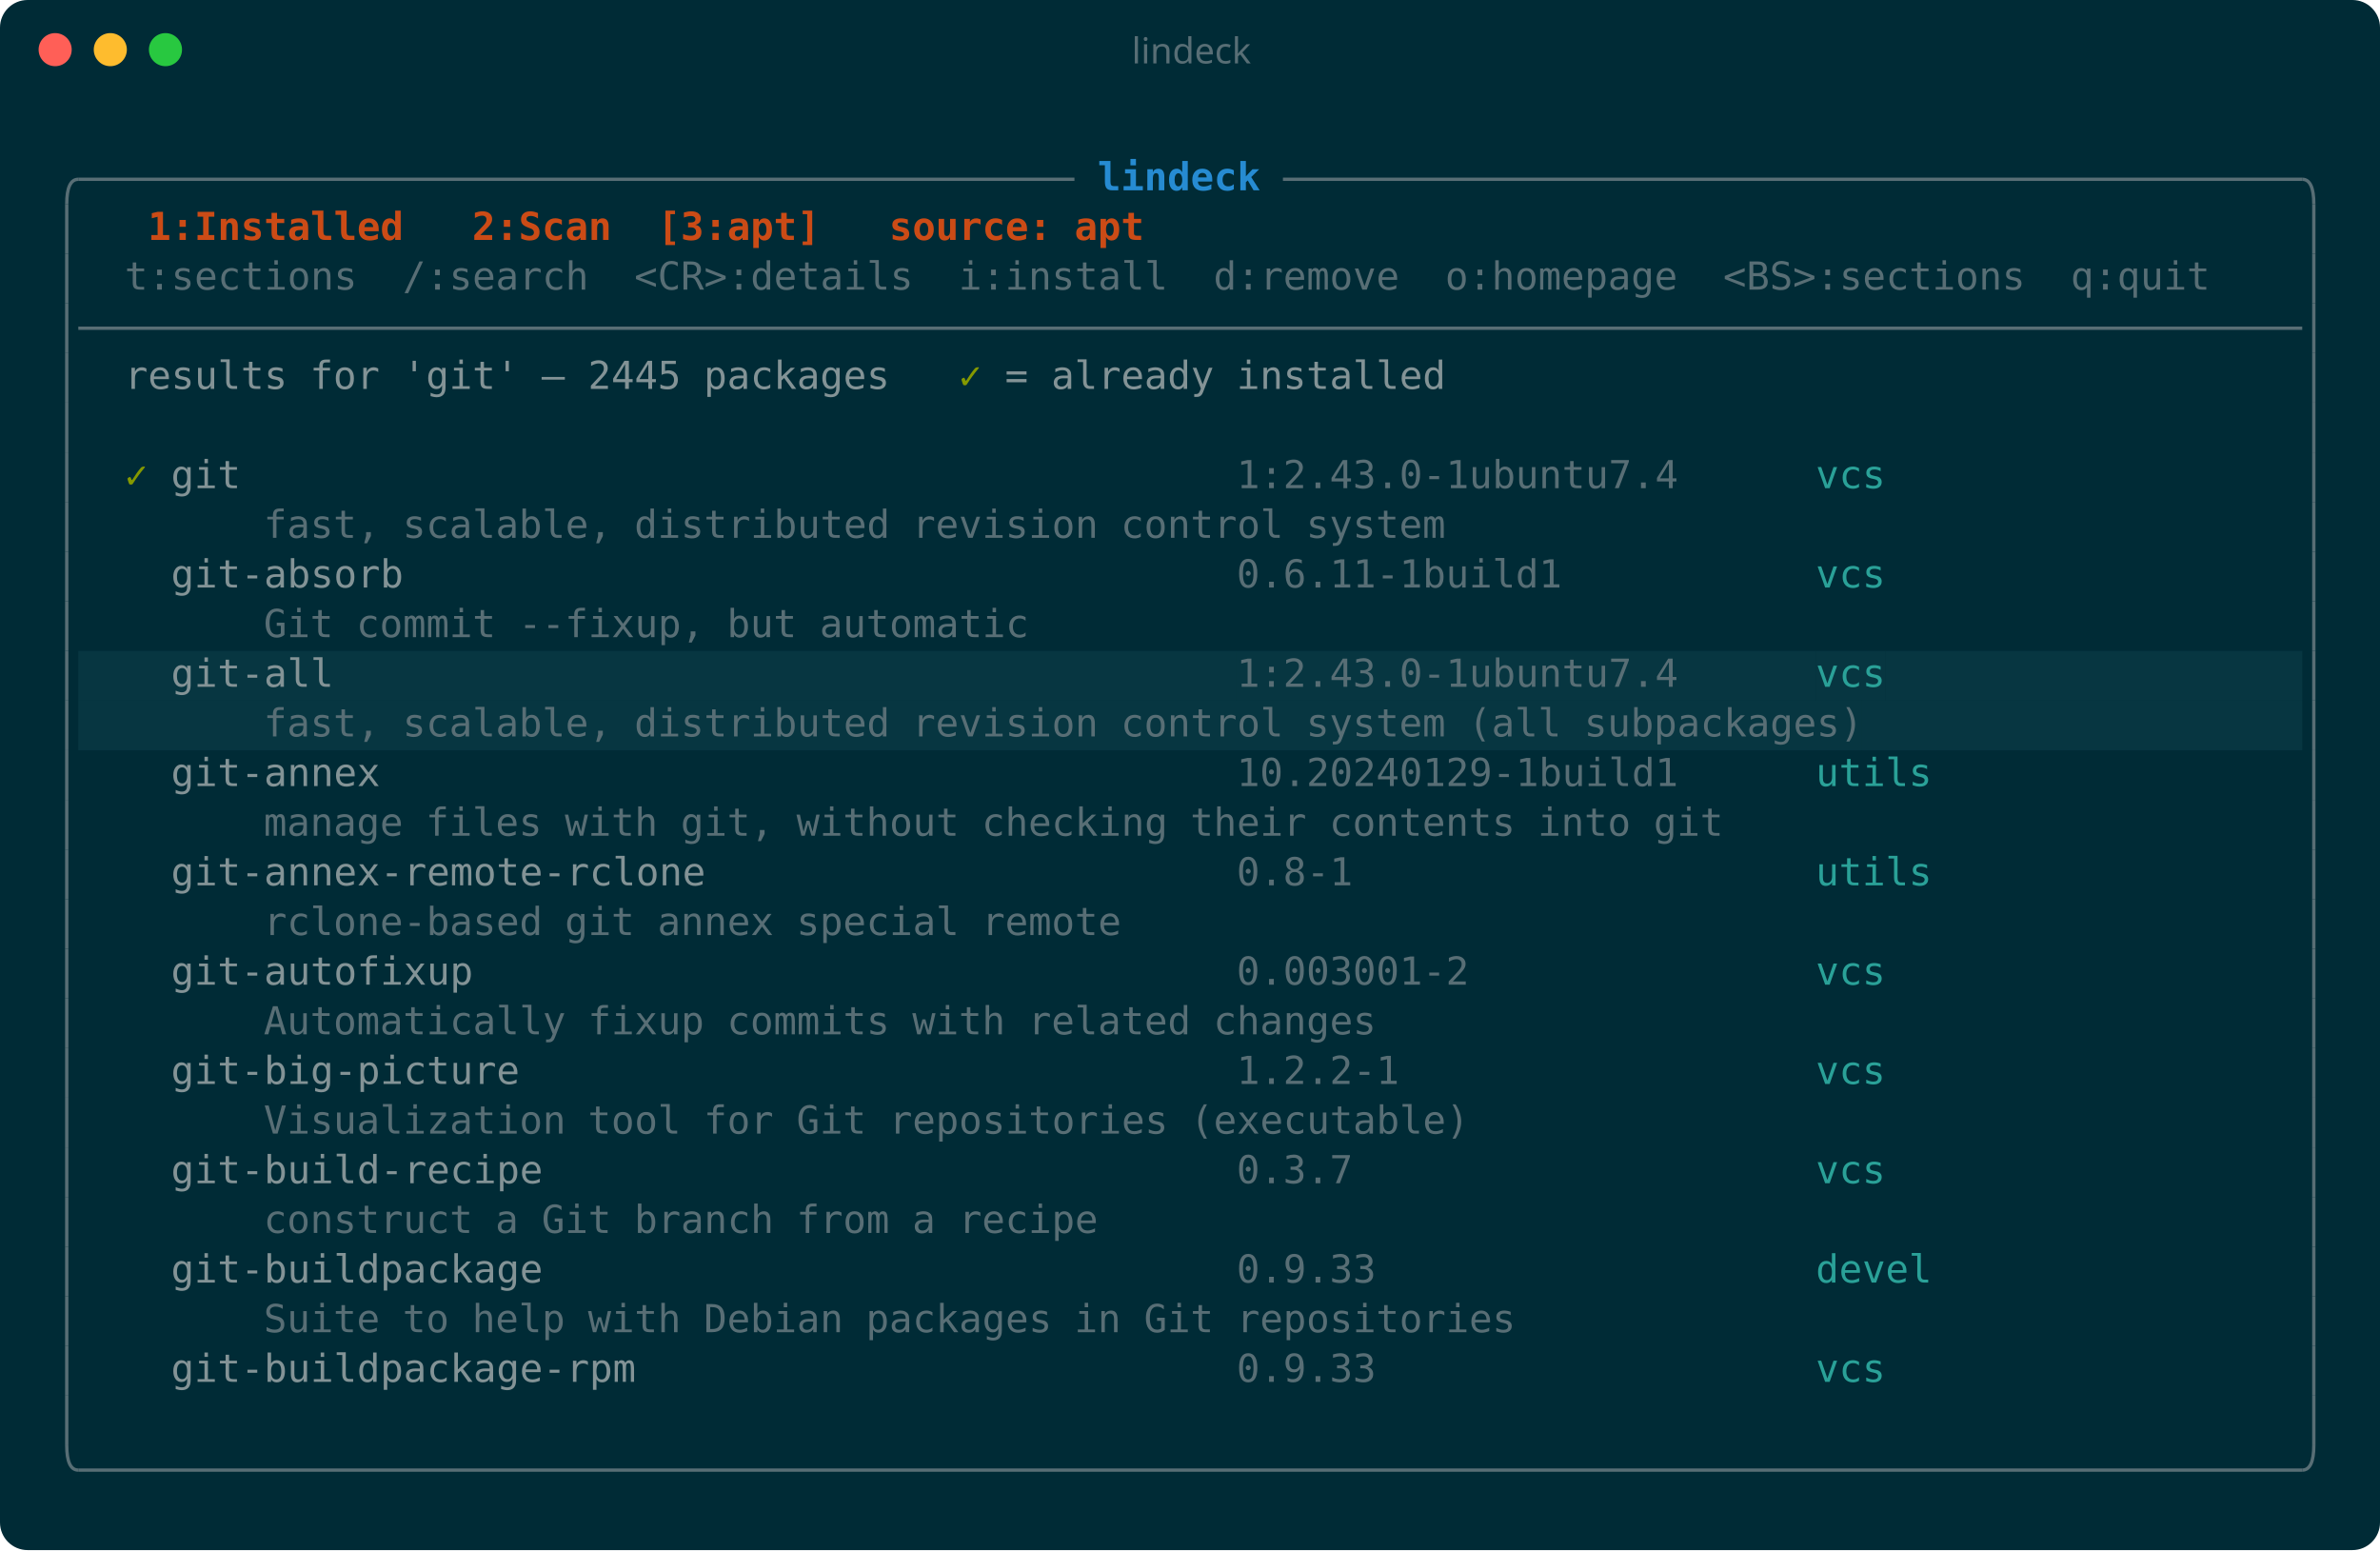
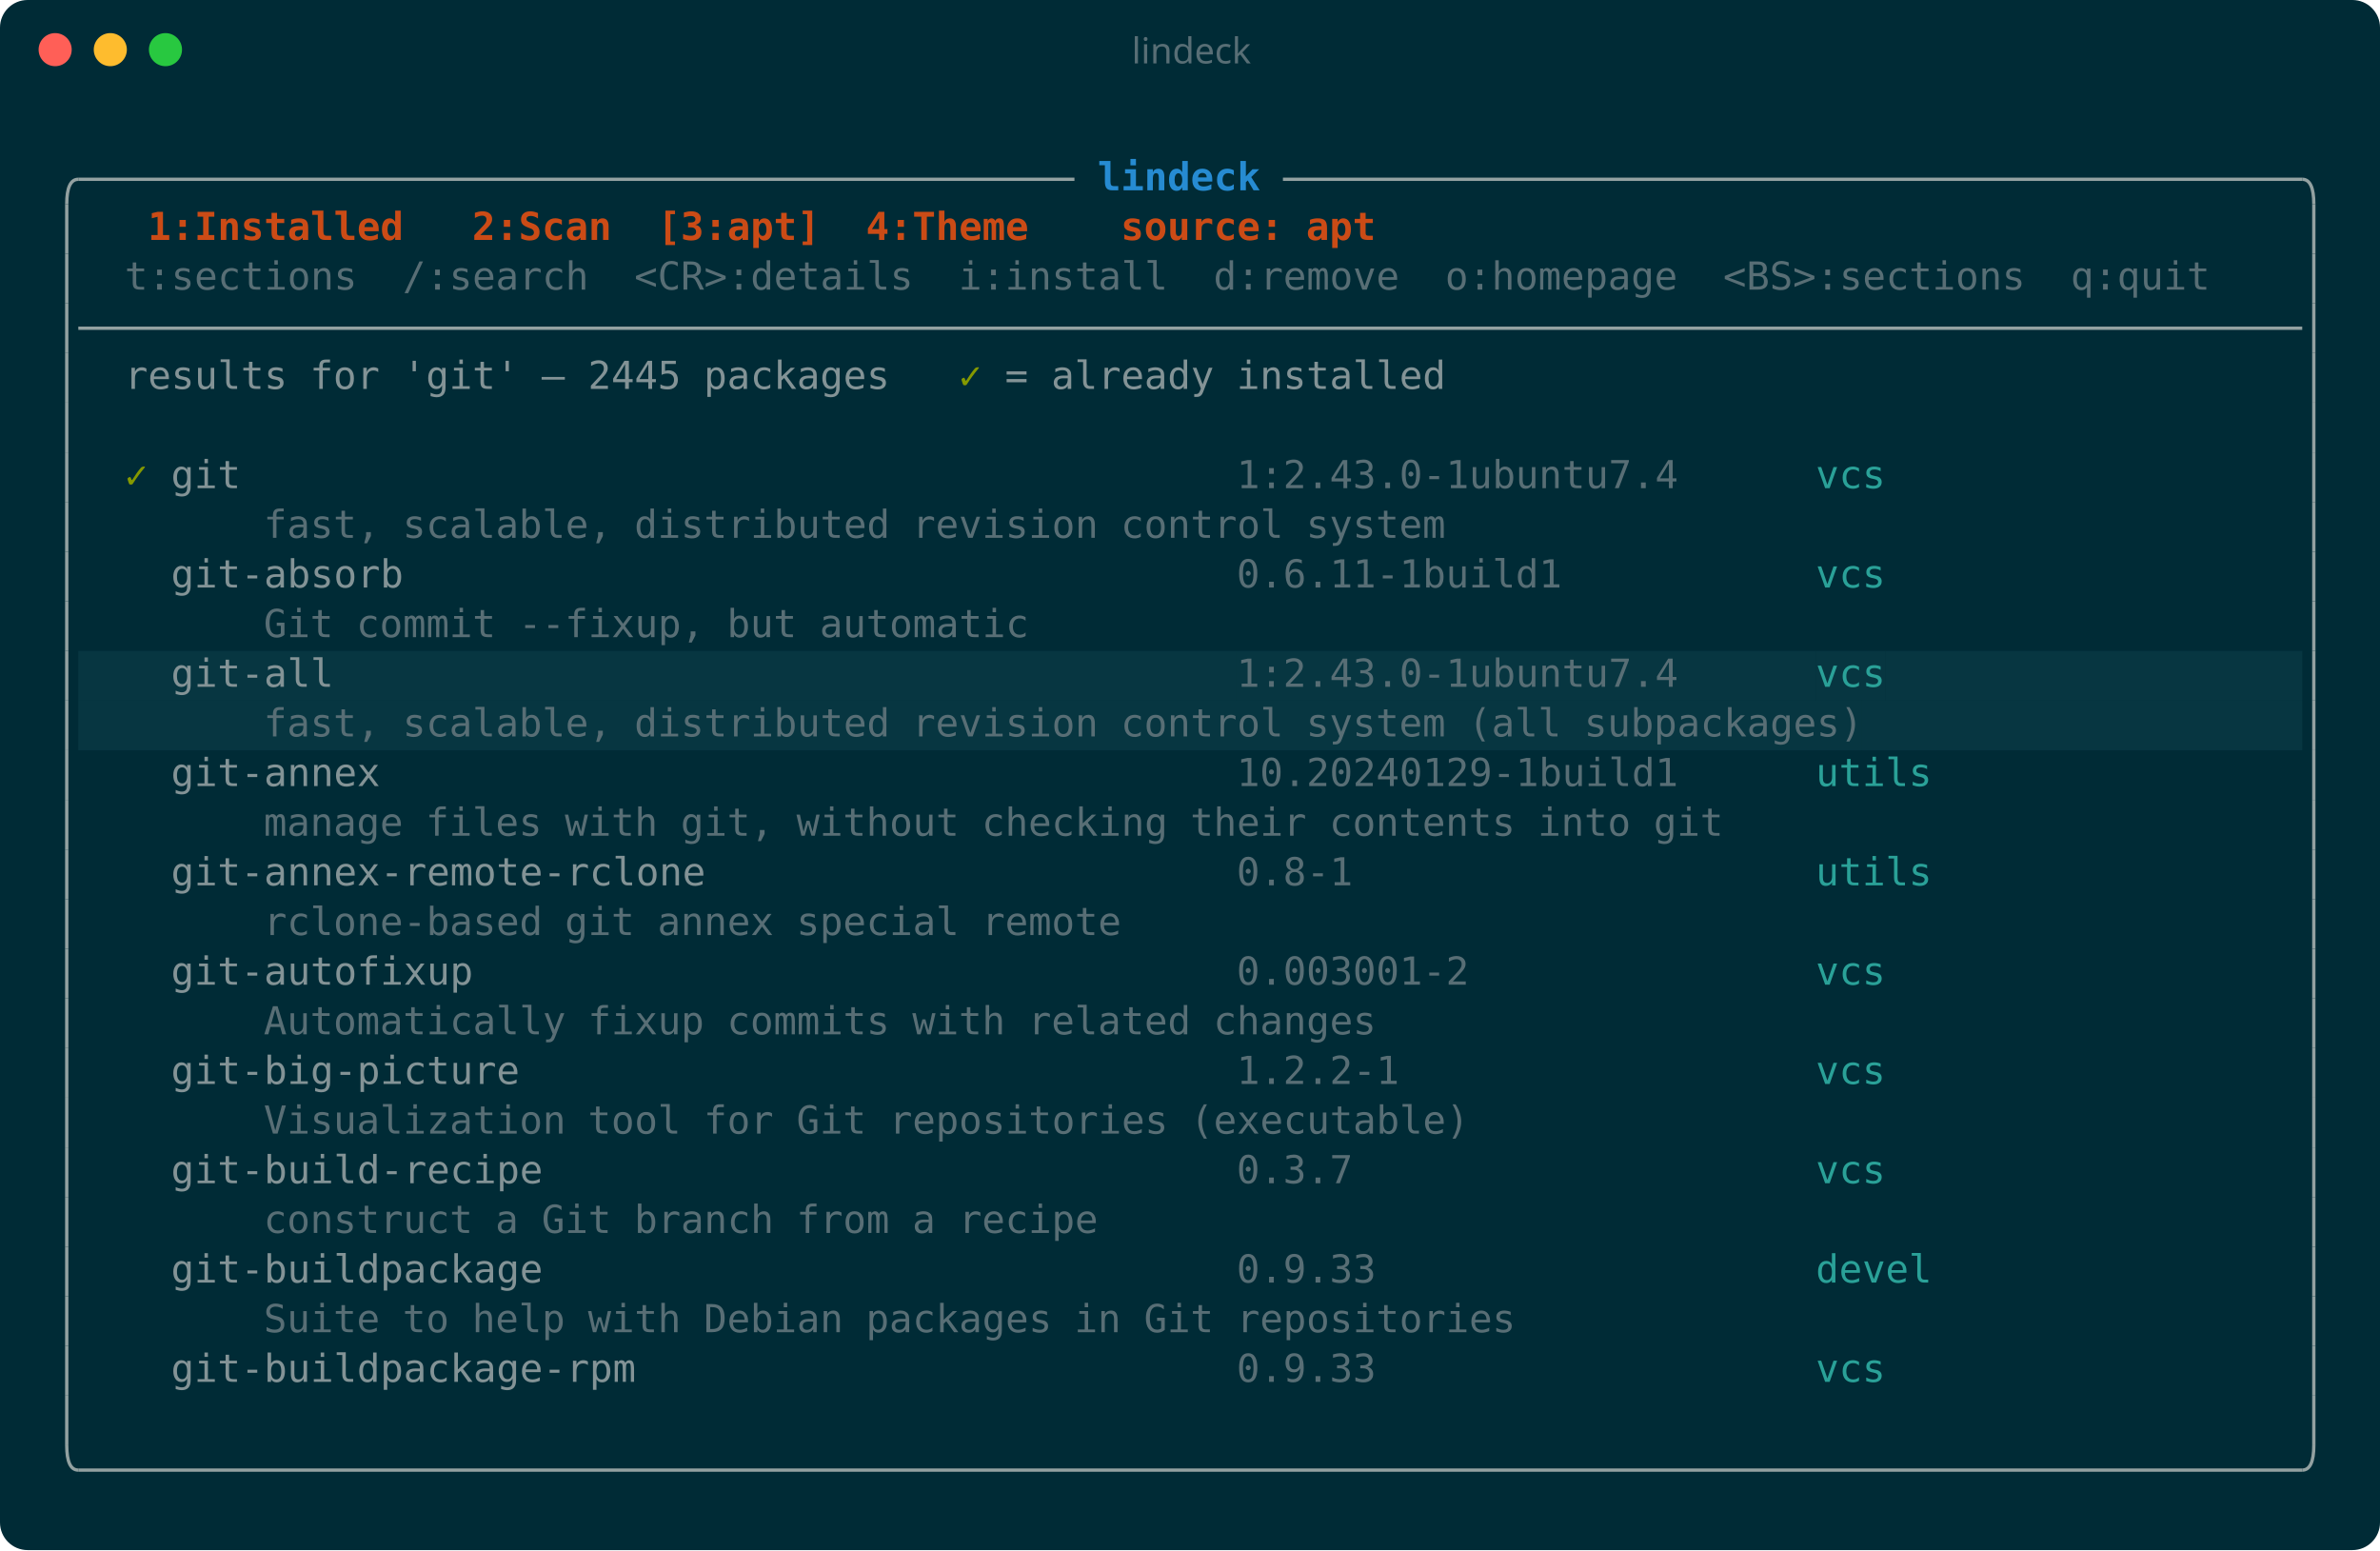
<svg xmlns="http://www.w3.org/2000/svg" width="863" height="562" viewBox="0 0 863 562">
  <rect width="100%" height="100%" rx="10" fill="#002b36" />
  <circle cx="20" cy="18" r="6" fill="#ff5f57" />
  <circle cx="40" cy="18" r="6" fill="#febc2e" />
  <circle cx="60" cy="18" r="6" fill="#28c840" />
  <text x="432" y="23" fill="#586e75" font-family="ui-sans-serif,system-ui,sans-serif" font-size="13" text-anchor="middle">lindeck</text>
  <g font-family="ui-monospace,SFMono-Regular,Menlo,Consolas,'DejaVu Sans Mono',monospace" font-size="14" xml:space="preserve">
-     <path d="M28.4,65.0 Q24.2,65.0 24.2,74.0" stroke="#586e75" stroke-width="1.2" fill="none" />
-     <line x1="28.4" y1="65.0" x2="389.6" y2="65.0" stroke="#586e75" stroke-width="1.2" fill="none" />
+     <path d="M28.4,65.0 Q24.2,65.0 24.2,74.0" stroke="#93a1a1" stroke-width="1.2" fill="none" />
+     <line x1="28.4" y1="65.0" x2="389.6" y2="65.0" stroke="#93a1a1" stroke-width="1.2" fill="none" />
    <text x="398.0" y="69.0" fill="#268bd2" font-weight="bold" textLength="58.8" lengthAdjust="spacingAndGlyphs">lindeck</text>
-     <line x1="465.2" y1="65.0" x2="834.8" y2="65.0" stroke="#586e75" stroke-width="1.2" fill="none" />
-     <path d="M834.8,65.0 Q839.0,65.0 839.0,74.0" stroke="#586e75" stroke-width="1.2" fill="none" />
-     <line x1="24.2" y1="74.0" x2="24.2" y2="92.0" stroke="#586e75" stroke-width="1.2" fill="none" />
+     <line x1="465.2" y1="65.0" x2="834.8" y2="65.0" stroke="#93a1a1" stroke-width="1.2" fill="none" />
+     <path d="M834.8,65.0 Q839.0,65.0 839.0,74.0" stroke="#93a1a1" stroke-width="1.2" fill="none" />
+     <line x1="24.2" y1="74.0" x2="24.2" y2="92.0" stroke="#93a1a1" stroke-width="1.2" fill="none" />
    <text x="53.6" y="87.0" fill="#cb4b16" font-weight="bold" textLength="92.4" lengthAdjust="spacingAndGlyphs">1:Installed</text>
    <text x="171.2" y="87.0" fill="#cb4b16" font-weight="bold" textLength="50.4" lengthAdjust="spacingAndGlyphs">2:Scan</text>
    <text x="238.4" y="87.0" fill="#cb4b16" font-weight="bold" textLength="58.8" lengthAdjust="spacingAndGlyphs">[3:apt]</text>
-     <text x="322.4" y="87.0" fill="#cb4b16" font-weight="bold" textLength="58.8" lengthAdjust="spacingAndGlyphs">source:</text>
-     <text x="389.6" y="87.0" fill="#cb4b16" font-weight="bold" textLength="25.2" lengthAdjust="spacingAndGlyphs">apt</text>
-     <line x1="839.0" y1="74.0" x2="839.0" y2="92.0" stroke="#586e75" stroke-width="1.2" fill="none" />
-     <line x1="24.2" y1="92.0" x2="24.2" y2="110.0" stroke="#586e75" stroke-width="1.2" fill="none" />
+     <text x="314.0" y="87.0" fill="#cb4b16" font-weight="bold" textLength="58.8" lengthAdjust="spacingAndGlyphs">4:Theme</text>
+     <text x="406.4" y="87.0" fill="#cb4b16" font-weight="bold" textLength="58.8" lengthAdjust="spacingAndGlyphs">source:</text>
+     <text x="473.6" y="87.0" fill="#cb4b16" font-weight="bold" textLength="25.2" lengthAdjust="spacingAndGlyphs">apt</text>
+     <line x1="839.0" y1="74.0" x2="839.0" y2="92.0" stroke="#93a1a1" stroke-width="1.2" fill="none" />
+     <line x1="24.2" y1="92.0" x2="24.2" y2="110.0" stroke="#93a1a1" stroke-width="1.2" fill="none" />
    <text x="45.2" y="105.0" fill="#586e75" textLength="84.0" lengthAdjust="spacingAndGlyphs">t:sections</text>
    <text x="146.0" y="105.0" fill="#586e75" textLength="67.2" lengthAdjust="spacingAndGlyphs">/:search</text>
    <text x="230.0" y="105.0" fill="#586e75" textLength="100.8" lengthAdjust="spacingAndGlyphs">&lt;CR&gt;:details</text>
    <text x="347.6" y="105.0" fill="#586e75" textLength="75.6" lengthAdjust="spacingAndGlyphs">i:install</text>
    <text x="440.0" y="105.0" fill="#586e75" textLength="67.2" lengthAdjust="spacingAndGlyphs">d:remove</text>
    <text x="524.0" y="105.0" fill="#586e75" textLength="84.0" lengthAdjust="spacingAndGlyphs">o:homepage</text>
    <text x="624.8" y="105.0" fill="#586e75" textLength="109.2" lengthAdjust="spacingAndGlyphs">&lt;BS&gt;:sections</text>
    <text x="750.8" y="105.0" fill="#586e75" textLength="50.4" lengthAdjust="spacingAndGlyphs">q:quit</text>
-     <line x1="839.0" y1="92.0" x2="839.0" y2="110.0" stroke="#586e75" stroke-width="1.2" fill="none" />
-     <line x1="24.2" y1="110.0" x2="24.2" y2="128.0" stroke="#586e75" stroke-width="1.2" fill="none" />
-     <line x1="28.4" y1="119.0" x2="834.8" y2="119.0" stroke="#586e75" stroke-width="1.2" fill="none" />
-     <line x1="839.0" y1="110.0" x2="839.0" y2="128.0" stroke="#586e75" stroke-width="1.2" fill="none" />
-     <line x1="24.2" y1="128.0" x2="24.2" y2="146.0" stroke="#586e75" stroke-width="1.2" fill="none" />
+     <line x1="839.0" y1="92.0" x2="839.0" y2="110.0" stroke="#93a1a1" stroke-width="1.2" fill="none" />
+     <line x1="24.2" y1="110.0" x2="24.2" y2="128.0" stroke="#93a1a1" stroke-width="1.2" fill="none" />
+     <line x1="28.4" y1="119.0" x2="834.8" y2="119.0" stroke="#93a1a1" stroke-width="1.2" fill="none" />
+     <line x1="839.0" y1="110.0" x2="839.0" y2="128.0" stroke="#93a1a1" stroke-width="1.2" fill="none" />
+     <line x1="24.2" y1="128.0" x2="24.2" y2="146.0" stroke="#93a1a1" stroke-width="1.2" fill="none" />
    <text x="45.2" y="141.0" fill="#839396" textLength="58.8" lengthAdjust="spacingAndGlyphs">results</text>
    <text x="112.4" y="141.0" fill="#839396" textLength="25.2" lengthAdjust="spacingAndGlyphs">for</text>
    <text x="146.0" y="141.0" fill="#839396" textLength="42.0" lengthAdjust="spacingAndGlyphs">'git'</text>
    <text x="196.4" y="141.0" fill="#839396" textLength="8.4" lengthAdjust="spacingAndGlyphs">—</text>
    <text x="213.2" y="141.0" fill="#839396" textLength="33.6" lengthAdjust="spacingAndGlyphs">2445</text>
    <text x="255.2" y="141.0" fill="#839396" textLength="67.2" lengthAdjust="spacingAndGlyphs">packages</text>
    <text x="347.6" y="141.0" fill="#859900" textLength="8.4" lengthAdjust="spacingAndGlyphs">✓</text>
    <text x="364.4" y="141.0" fill="#839396" textLength="8.4" lengthAdjust="spacingAndGlyphs">=</text>
    <text x="381.2" y="141.0" fill="#839396" textLength="58.8" lengthAdjust="spacingAndGlyphs">already</text>
    <text x="448.4" y="141.0" fill="#839396" textLength="75.6" lengthAdjust="spacingAndGlyphs">installed</text>
-     <line x1="839.0" y1="128.0" x2="839.0" y2="146.0" stroke="#586e75" stroke-width="1.2" fill="none" />
-     <line x1="24.2" y1="146.0" x2="24.2" y2="164.0" stroke="#586e75" stroke-width="1.2" fill="none" />
-     <line x1="839.0" y1="146.0" x2="839.0" y2="164.0" stroke="#586e75" stroke-width="1.2" fill="none" />
-     <line x1="24.2" y1="164.0" x2="24.2" y2="182.0" stroke="#586e75" stroke-width="1.2" fill="none" />
+     <line x1="839.0" y1="128.0" x2="839.0" y2="146.0" stroke="#93a1a1" stroke-width="1.2" fill="none" />
+     <line x1="24.2" y1="146.0" x2="24.2" y2="164.0" stroke="#93a1a1" stroke-width="1.2" fill="none" />
+     <line x1="839.0" y1="146.0" x2="839.0" y2="164.0" stroke="#93a1a1" stroke-width="1.2" fill="none" />
+     <line x1="24.2" y1="164.0" x2="24.2" y2="182.0" stroke="#93a1a1" stroke-width="1.2" fill="none" />
    <text x="45.2" y="177.0" fill="#859900" textLength="8.4" lengthAdjust="spacingAndGlyphs">✓</text>
    <text x="62.0" y="177.0" fill="#839396" textLength="25.2" lengthAdjust="spacingAndGlyphs">git</text>
    <text x="448.4" y="177.0" fill="#586e75" textLength="159.6" lengthAdjust="spacingAndGlyphs">1:2.43.0-1ubuntu7.4</text>
    <text x="658.4" y="177.0" fill="#2aa198" textLength="25.2" lengthAdjust="spacingAndGlyphs">vcs</text>
-     <line x1="839.0" y1="164.0" x2="839.0" y2="182.0" stroke="#586e75" stroke-width="1.2" fill="none" />
-     <line x1="24.2" y1="182.0" x2="24.2" y2="200.0" stroke="#586e75" stroke-width="1.2" fill="none" />
+     <line x1="839.0" y1="164.0" x2="839.0" y2="182.0" stroke="#93a1a1" stroke-width="1.2" fill="none" />
+     <line x1="24.2" y1="182.0" x2="24.2" y2="200.0" stroke="#93a1a1" stroke-width="1.2" fill="none" />
    <text x="95.6" y="195.0" fill="#586e75" textLength="42.0" lengthAdjust="spacingAndGlyphs">fast,</text>
    <text x="146.0" y="195.0" fill="#586e75" textLength="75.6" lengthAdjust="spacingAndGlyphs">scalable,</text>
    <text x="230.0" y="195.0" fill="#586e75" textLength="92.4" lengthAdjust="spacingAndGlyphs">distributed</text>
    <text x="330.8" y="195.0" fill="#586e75" textLength="67.2" lengthAdjust="spacingAndGlyphs">revision</text>
    <text x="406.4" y="195.0" fill="#586e75" textLength="58.8" lengthAdjust="spacingAndGlyphs">control</text>
    <text x="473.6" y="195.0" fill="#586e75" textLength="50.4" lengthAdjust="spacingAndGlyphs">system</text>
-     <line x1="839.0" y1="182.0" x2="839.0" y2="200.0" stroke="#586e75" stroke-width="1.2" fill="none" />
-     <line x1="24.2" y1="200.0" x2="24.2" y2="218.0" stroke="#586e75" stroke-width="1.2" fill="none" />
+     <line x1="839.0" y1="182.0" x2="839.0" y2="200.0" stroke="#93a1a1" stroke-width="1.2" fill="none" />
+     <line x1="24.2" y1="200.0" x2="24.2" y2="218.0" stroke="#93a1a1" stroke-width="1.2" fill="none" />
    <text x="62.0" y="213.0" fill="#839396" textLength="84.0" lengthAdjust="spacingAndGlyphs">git-absorb</text>
    <text x="448.4" y="213.0" fill="#586e75" textLength="117.6" lengthAdjust="spacingAndGlyphs">0.6.11-1build1</text>
    <text x="658.4" y="213.0" fill="#2aa198" textLength="25.2" lengthAdjust="spacingAndGlyphs">vcs</text>
-     <line x1="839.0" y1="200.0" x2="839.0" y2="218.0" stroke="#586e75" stroke-width="1.2" fill="none" />
-     <line x1="24.2" y1="218.0" x2="24.2" y2="236.0" stroke="#586e75" stroke-width="1.2" fill="none" />
+     <line x1="839.0" y1="200.0" x2="839.0" y2="218.0" stroke="#93a1a1" stroke-width="1.2" fill="none" />
+     <line x1="24.2" y1="218.0" x2="24.2" y2="236.0" stroke="#93a1a1" stroke-width="1.2" fill="none" />
    <text x="95.6" y="231.0" fill="#586e75" textLength="25.2" lengthAdjust="spacingAndGlyphs">Git</text>
    <text x="129.2" y="231.0" fill="#586e75" textLength="50.4" lengthAdjust="spacingAndGlyphs">commit</text>
    <text x="188.0" y="231.0" fill="#586e75" textLength="67.2" lengthAdjust="spacingAndGlyphs">--fixup,</text>
    <text x="263.6" y="231.0" fill="#586e75" textLength="25.2" lengthAdjust="spacingAndGlyphs">but</text>
    <text x="297.2" y="231.0" fill="#586e75" textLength="75.6" lengthAdjust="spacingAndGlyphs">automatic</text>
-     <line x1="839.0" y1="218.0" x2="839.0" y2="236.0" stroke="#586e75" stroke-width="1.2" fill="none" />
-     <line x1="24.2" y1="236.0" x2="24.2" y2="254.0" stroke="#586e75" stroke-width="1.2" fill="none" />
+     <line x1="839.0" y1="218.0" x2="839.0" y2="236.0" stroke="#93a1a1" stroke-width="1.2" fill="none" />
+     <line x1="24.2" y1="236.0" x2="24.2" y2="254.0" stroke="#93a1a1" stroke-width="1.2" fill="none" />
    <rect x="28.4" y="236.0" width="420.0" height="18" fill="#073641" />
    <text x="62.0" y="249.0" fill="#839396" textLength="58.8" lengthAdjust="spacingAndGlyphs">git-all</text>
    <rect x="448.4" y="236.0" width="210.0" height="18" fill="#073641" />
    <text x="448.4" y="249.0" fill="#586e75" textLength="159.6" lengthAdjust="spacingAndGlyphs">1:2.43.0-1ubuntu7.4</text>
    <rect x="658.4" y="236.0" width="25.2" height="18" fill="#073641" />
    <text x="658.4" y="249.0" fill="#2aa198" textLength="25.2" lengthAdjust="spacingAndGlyphs">vcs</text>
    <rect x="683.6" y="236.0" width="151.2" height="18" fill="#073641" />
-     <line x1="839.0" y1="236.0" x2="839.0" y2="254.0" stroke="#586e75" stroke-width="1.2" fill="none" />
-     <line x1="24.2" y1="254.0" x2="24.2" y2="272.0" stroke="#586e75" stroke-width="1.2" fill="none" />
+     <line x1="839.0" y1="236.0" x2="839.0" y2="254.0" stroke="#93a1a1" stroke-width="1.2" fill="none" />
+     <line x1="24.2" y1="254.0" x2="24.2" y2="272.0" stroke="#93a1a1" stroke-width="1.2" fill="none" />
    <rect x="28.4" y="254.0" width="646.8" height="18" fill="#073641" />
    <text x="95.6" y="267.0" fill="#586e75" textLength="42.0" lengthAdjust="spacingAndGlyphs">fast,</text>
    <text x="146.0" y="267.0" fill="#586e75" textLength="75.6" lengthAdjust="spacingAndGlyphs">scalable,</text>
    <text x="230.0" y="267.0" fill="#586e75" textLength="92.4" lengthAdjust="spacingAndGlyphs">distributed</text>
    <text x="330.8" y="267.0" fill="#586e75" textLength="67.2" lengthAdjust="spacingAndGlyphs">revision</text>
    <text x="406.4" y="267.0" fill="#586e75" textLength="58.8" lengthAdjust="spacingAndGlyphs">control</text>
    <text x="473.6" y="267.0" fill="#586e75" textLength="50.4" lengthAdjust="spacingAndGlyphs">system</text>
    <text x="532.4" y="267.0" fill="#586e75" textLength="33.6" lengthAdjust="spacingAndGlyphs">(all</text>
    <text x="574.4" y="267.0" fill="#586e75" textLength="100.8" lengthAdjust="spacingAndGlyphs">subpackages)</text>
    <rect x="675.2" y="254.0" width="159.6" height="18" fill="#073641" />
-     <line x1="839.0" y1="254.0" x2="839.0" y2="272.0" stroke="#586e75" stroke-width="1.2" fill="none" />
-     <line x1="24.2" y1="272.0" x2="24.2" y2="290.0" stroke="#586e75" stroke-width="1.2" fill="none" />
+     <line x1="839.0" y1="254.0" x2="839.0" y2="272.0" stroke="#93a1a1" stroke-width="1.2" fill="none" />
+     <line x1="24.2" y1="272.0" x2="24.2" y2="290.0" stroke="#93a1a1" stroke-width="1.2" fill="none" />
    <text x="62.0" y="285.0" fill="#839396" textLength="75.6" lengthAdjust="spacingAndGlyphs">git-annex</text>
    <text x="448.4" y="285.0" fill="#586e75" textLength="159.6" lengthAdjust="spacingAndGlyphs">10.20240129-1build1</text>
    <text x="658.4" y="285.0" fill="#2aa198" textLength="42.0" lengthAdjust="spacingAndGlyphs">utils</text>
-     <line x1="839.0" y1="272.0" x2="839.0" y2="290.0" stroke="#586e75" stroke-width="1.2" fill="none" />
-     <line x1="24.2" y1="290.0" x2="24.2" y2="308.0" stroke="#586e75" stroke-width="1.2" fill="none" />
+     <line x1="839.0" y1="272.0" x2="839.0" y2="290.0" stroke="#93a1a1" stroke-width="1.2" fill="none" />
+     <line x1="24.2" y1="290.0" x2="24.2" y2="308.0" stroke="#93a1a1" stroke-width="1.2" fill="none" />
    <text x="95.6" y="303.0" fill="#586e75" textLength="50.4" lengthAdjust="spacingAndGlyphs">manage</text>
    <text x="154.4" y="303.0" fill="#586e75" textLength="42.0" lengthAdjust="spacingAndGlyphs">files</text>
    <text x="204.8" y="303.0" fill="#586e75" textLength="33.6" lengthAdjust="spacingAndGlyphs">with</text>
    <text x="246.8" y="303.0" fill="#586e75" textLength="33.6" lengthAdjust="spacingAndGlyphs">git,</text>
    <text x="288.8" y="303.0" fill="#586e75" textLength="58.8" lengthAdjust="spacingAndGlyphs">without</text>
    <text x="356.0" y="303.0" fill="#586e75" textLength="67.2" lengthAdjust="spacingAndGlyphs">checking</text>
    <text x="431.6" y="303.0" fill="#586e75" textLength="42.0" lengthAdjust="spacingAndGlyphs">their</text>
    <text x="482.0" y="303.0" fill="#586e75" textLength="67.2" lengthAdjust="spacingAndGlyphs">contents</text>
    <text x="557.6" y="303.0" fill="#586e75" textLength="33.6" lengthAdjust="spacingAndGlyphs">into</text>
    <text x="599.6" y="303.0" fill="#586e75" textLength="25.2" lengthAdjust="spacingAndGlyphs">git</text>
-     <line x1="839.0" y1="290.0" x2="839.0" y2="308.0" stroke="#586e75" stroke-width="1.2" fill="none" />
-     <line x1="24.2" y1="308.0" x2="24.2" y2="326.0" stroke="#586e75" stroke-width="1.2" fill="none" />
+     <line x1="839.0" y1="290.0" x2="839.0" y2="308.0" stroke="#93a1a1" stroke-width="1.2" fill="none" />
+     <line x1="24.2" y1="308.0" x2="24.2" y2="326.0" stroke="#93a1a1" stroke-width="1.2" fill="none" />
    <text x="62.0" y="321.0" fill="#839396" textLength="193.2" lengthAdjust="spacingAndGlyphs">git-annex-remote-rclone</text>
    <text x="448.4" y="321.0" fill="#586e75" textLength="42.0" lengthAdjust="spacingAndGlyphs">0.8-1</text>
    <text x="658.4" y="321.0" fill="#2aa198" textLength="42.0" lengthAdjust="spacingAndGlyphs">utils</text>
-     <line x1="839.0" y1="308.0" x2="839.0" y2="326.0" stroke="#586e75" stroke-width="1.2" fill="none" />
-     <line x1="24.2" y1="326.0" x2="24.2" y2="344.0" stroke="#586e75" stroke-width="1.2" fill="none" />
+     <line x1="839.0" y1="308.0" x2="839.0" y2="326.0" stroke="#93a1a1" stroke-width="1.2" fill="none" />
+     <line x1="24.2" y1="326.0" x2="24.2" y2="344.0" stroke="#93a1a1" stroke-width="1.2" fill="none" />
    <text x="95.6" y="339.0" fill="#586e75" textLength="100.8" lengthAdjust="spacingAndGlyphs">rclone-based</text>
    <text x="204.8" y="339.0" fill="#586e75" textLength="25.2" lengthAdjust="spacingAndGlyphs">git</text>
    <text x="238.4" y="339.0" fill="#586e75" textLength="42.0" lengthAdjust="spacingAndGlyphs">annex</text>
    <text x="288.8" y="339.0" fill="#586e75" textLength="58.8" lengthAdjust="spacingAndGlyphs">special</text>
    <text x="356.0" y="339.0" fill="#586e75" textLength="50.4" lengthAdjust="spacingAndGlyphs">remote</text>
-     <line x1="839.0" y1="326.0" x2="839.0" y2="344.0" stroke="#586e75" stroke-width="1.2" fill="none" />
-     <line x1="24.2" y1="344.0" x2="24.2" y2="362.0" stroke="#586e75" stroke-width="1.2" fill="none" />
+     <line x1="839.0" y1="326.0" x2="839.0" y2="344.0" stroke="#93a1a1" stroke-width="1.2" fill="none" />
+     <line x1="24.2" y1="344.0" x2="24.2" y2="362.0" stroke="#93a1a1" stroke-width="1.2" fill="none" />
    <text x="62.0" y="357.0" fill="#839396" textLength="109.2" lengthAdjust="spacingAndGlyphs">git-autofixup</text>
    <text x="448.4" y="357.0" fill="#586e75" textLength="84.0" lengthAdjust="spacingAndGlyphs">0.003001-2</text>
    <text x="658.4" y="357.0" fill="#2aa198" textLength="25.2" lengthAdjust="spacingAndGlyphs">vcs</text>
-     <line x1="839.0" y1="344.0" x2="839.0" y2="362.0" stroke="#586e75" stroke-width="1.2" fill="none" />
-     <line x1="24.2" y1="362.0" x2="24.2" y2="380.0" stroke="#586e75" stroke-width="1.2" fill="none" />
+     <line x1="839.0" y1="344.0" x2="839.0" y2="362.0" stroke="#93a1a1" stroke-width="1.2" fill="none" />
+     <line x1="24.2" y1="362.0" x2="24.2" y2="380.0" stroke="#93a1a1" stroke-width="1.2" fill="none" />
    <text x="95.6" y="375.0" fill="#586e75" textLength="109.2" lengthAdjust="spacingAndGlyphs">Automatically</text>
    <text x="213.2" y="375.0" fill="#586e75" textLength="42.0" lengthAdjust="spacingAndGlyphs">fixup</text>
    <text x="263.6" y="375.0" fill="#586e75" textLength="58.8" lengthAdjust="spacingAndGlyphs">commits</text>
    <text x="330.8" y="375.0" fill="#586e75" textLength="33.6" lengthAdjust="spacingAndGlyphs">with</text>
    <text x="372.8" y="375.0" fill="#586e75" textLength="58.8" lengthAdjust="spacingAndGlyphs">related</text>
    <text x="440.0" y="375.0" fill="#586e75" textLength="58.8" lengthAdjust="spacingAndGlyphs">changes</text>
-     <line x1="839.0" y1="362.0" x2="839.0" y2="380.0" stroke="#586e75" stroke-width="1.2" fill="none" />
-     <line x1="24.2" y1="380.0" x2="24.2" y2="398.0" stroke="#586e75" stroke-width="1.2" fill="none" />
+     <line x1="839.0" y1="362.0" x2="839.0" y2="380.0" stroke="#93a1a1" stroke-width="1.2" fill="none" />
+     <line x1="24.2" y1="380.0" x2="24.2" y2="398.0" stroke="#93a1a1" stroke-width="1.2" fill="none" />
    <text x="62.0" y="393.0" fill="#839396" textLength="126.0" lengthAdjust="spacingAndGlyphs">git-big-picture</text>
    <text x="448.4" y="393.0" fill="#586e75" textLength="58.8" lengthAdjust="spacingAndGlyphs">1.2.2-1</text>
    <text x="658.4" y="393.0" fill="#2aa198" textLength="25.2" lengthAdjust="spacingAndGlyphs">vcs</text>
-     <line x1="839.0" y1="380.0" x2="839.0" y2="398.0" stroke="#586e75" stroke-width="1.2" fill="none" />
-     <line x1="24.2" y1="398.0" x2="24.2" y2="416.0" stroke="#586e75" stroke-width="1.2" fill="none" />
+     <line x1="839.0" y1="380.0" x2="839.0" y2="398.0" stroke="#93a1a1" stroke-width="1.2" fill="none" />
+     <line x1="24.2" y1="398.0" x2="24.2" y2="416.0" stroke="#93a1a1" stroke-width="1.2" fill="none" />
    <text x="95.6" y="411.0" fill="#586e75" textLength="109.2" lengthAdjust="spacingAndGlyphs">Visualization</text>
    <text x="213.2" y="411.0" fill="#586e75" textLength="33.6" lengthAdjust="spacingAndGlyphs">tool</text>
    <text x="255.2" y="411.0" fill="#586e75" textLength="25.2" lengthAdjust="spacingAndGlyphs">for</text>
    <text x="288.8" y="411.0" fill="#586e75" textLength="25.2" lengthAdjust="spacingAndGlyphs">Git</text>
    <text x="322.4" y="411.0" fill="#586e75" textLength="100.8" lengthAdjust="spacingAndGlyphs">repositories</text>
    <text x="431.6" y="411.0" fill="#586e75" textLength="100.8" lengthAdjust="spacingAndGlyphs">(executable)</text>
-     <line x1="839.0" y1="398.0" x2="839.0" y2="416.0" stroke="#586e75" stroke-width="1.2" fill="none" />
-     <line x1="24.2" y1="416.0" x2="24.2" y2="434.0" stroke="#586e75" stroke-width="1.2" fill="none" />
+     <line x1="839.0" y1="398.0" x2="839.0" y2="416.0" stroke="#93a1a1" stroke-width="1.2" fill="none" />
+     <line x1="24.2" y1="416.0" x2="24.2" y2="434.0" stroke="#93a1a1" stroke-width="1.2" fill="none" />
    <text x="62.0" y="429.0" fill="#839396" textLength="134.4" lengthAdjust="spacingAndGlyphs">git-build-recipe</text>
    <text x="448.4" y="429.0" fill="#586e75" textLength="42.0" lengthAdjust="spacingAndGlyphs">0.3.7</text>
    <text x="658.4" y="429.0" fill="#2aa198" textLength="25.2" lengthAdjust="spacingAndGlyphs">vcs</text>
-     <line x1="839.0" y1="416.0" x2="839.0" y2="434.0" stroke="#586e75" stroke-width="1.2" fill="none" />
-     <line x1="24.2" y1="434.0" x2="24.2" y2="452.0" stroke="#586e75" stroke-width="1.2" fill="none" />
+     <line x1="839.0" y1="416.0" x2="839.0" y2="434.0" stroke="#93a1a1" stroke-width="1.2" fill="none" />
+     <line x1="24.2" y1="434.0" x2="24.2" y2="452.0" stroke="#93a1a1" stroke-width="1.2" fill="none" />
    <text x="95.6" y="447.0" fill="#586e75" textLength="75.6" lengthAdjust="spacingAndGlyphs">construct</text>
    <text x="179.6" y="447.0" fill="#586e75" textLength="8.4" lengthAdjust="spacingAndGlyphs">a</text>
    <text x="196.4" y="447.0" fill="#586e75" textLength="25.2" lengthAdjust="spacingAndGlyphs">Git</text>
    <text x="230.0" y="447.0" fill="#586e75" textLength="50.4" lengthAdjust="spacingAndGlyphs">branch</text>
    <text x="288.8" y="447.0" fill="#586e75" textLength="33.6" lengthAdjust="spacingAndGlyphs">from</text>
    <text x="330.8" y="447.0" fill="#586e75" textLength="8.4" lengthAdjust="spacingAndGlyphs">a</text>
    <text x="347.6" y="447.0" fill="#586e75" textLength="50.4" lengthAdjust="spacingAndGlyphs">recipe</text>
-     <line x1="839.0" y1="434.0" x2="839.0" y2="452.0" stroke="#586e75" stroke-width="1.2" fill="none" />
-     <line x1="24.2" y1="452.0" x2="24.2" y2="470.0" stroke="#586e75" stroke-width="1.2" fill="none" />
+     <line x1="839.0" y1="434.0" x2="839.0" y2="452.0" stroke="#93a1a1" stroke-width="1.2" fill="none" />
+     <line x1="24.2" y1="452.0" x2="24.2" y2="470.0" stroke="#93a1a1" stroke-width="1.2" fill="none" />
    <text x="62.0" y="465.0" fill="#839396" textLength="134.4" lengthAdjust="spacingAndGlyphs">git-buildpackage</text>
    <text x="448.4" y="465.0" fill="#586e75" textLength="50.4" lengthAdjust="spacingAndGlyphs">0.9.33</text>
    <text x="658.4" y="465.0" fill="#2aa198" textLength="42.0" lengthAdjust="spacingAndGlyphs">devel</text>
-     <line x1="839.0" y1="452.0" x2="839.0" y2="470.0" stroke="#586e75" stroke-width="1.2" fill="none" />
-     <line x1="24.2" y1="470.0" x2="24.2" y2="488.0" stroke="#586e75" stroke-width="1.2" fill="none" />
+     <line x1="839.0" y1="452.0" x2="839.0" y2="470.0" stroke="#93a1a1" stroke-width="1.2" fill="none" />
+     <line x1="24.2" y1="470.0" x2="24.2" y2="488.0" stroke="#93a1a1" stroke-width="1.2" fill="none" />
    <text x="95.6" y="483.0" fill="#586e75" textLength="42.0" lengthAdjust="spacingAndGlyphs">Suite</text>
    <text x="146.0" y="483.0" fill="#586e75" textLength="16.8" lengthAdjust="spacingAndGlyphs">to</text>
    <text x="171.2" y="483.0" fill="#586e75" textLength="33.6" lengthAdjust="spacingAndGlyphs">help</text>
    <text x="213.2" y="483.0" fill="#586e75" textLength="33.6" lengthAdjust="spacingAndGlyphs">with</text>
    <text x="255.2" y="483.0" fill="#586e75" textLength="50.4" lengthAdjust="spacingAndGlyphs">Debian</text>
    <text x="314.0" y="483.0" fill="#586e75" textLength="67.2" lengthAdjust="spacingAndGlyphs">packages</text>
    <text x="389.6" y="483.0" fill="#586e75" textLength="16.8" lengthAdjust="spacingAndGlyphs">in</text>
    <text x="414.8" y="483.0" fill="#586e75" textLength="25.2" lengthAdjust="spacingAndGlyphs">Git</text>
    <text x="448.4" y="483.0" fill="#586e75" textLength="100.8" lengthAdjust="spacingAndGlyphs">repositories</text>
-     <line x1="839.0" y1="470.0" x2="839.0" y2="488.0" stroke="#586e75" stroke-width="1.2" fill="none" />
-     <line x1="24.2" y1="488.0" x2="24.2" y2="506.0" stroke="#586e75" stroke-width="1.2" fill="none" />
+     <line x1="839.0" y1="470.0" x2="839.0" y2="488.0" stroke="#93a1a1" stroke-width="1.2" fill="none" />
+     <line x1="24.2" y1="488.0" x2="24.2" y2="506.0" stroke="#93a1a1" stroke-width="1.2" fill="none" />
    <text x="62.0" y="501.0" fill="#839396" textLength="168.0" lengthAdjust="spacingAndGlyphs">git-buildpackage-rpm</text>
    <text x="448.4" y="501.0" fill="#586e75" textLength="50.4" lengthAdjust="spacingAndGlyphs">0.9.33</text>
    <text x="658.4" y="501.0" fill="#2aa198" textLength="25.2" lengthAdjust="spacingAndGlyphs">vcs</text>
-     <line x1="839.0" y1="488.0" x2="839.0" y2="506.0" stroke="#586e75" stroke-width="1.2" fill="none" />
-     <line x1="24.2" y1="506.0" x2="24.2" y2="524.0" stroke="#586e75" stroke-width="1.2" fill="none" />
-     <line x1="839.0" y1="506.0" x2="839.0" y2="524.0" stroke="#586e75" stroke-width="1.2" fill="none" />
-     <path d="M24.2,524.0 Q24.2,533.0 28.4,533.0" stroke="#586e75" stroke-width="1.2" fill="none" />
-     <line x1="28.4" y1="533.0" x2="834.8" y2="533.0" stroke="#586e75" stroke-width="1.2" fill="none" />
-     <path d="M839.0,524.0 Q839.0,533.0 834.8,533.0" stroke="#586e75" stroke-width="1.2" fill="none" />
+     <line x1="839.0" y1="488.0" x2="839.0" y2="506.0" stroke="#93a1a1" stroke-width="1.2" fill="none" />
+     <line x1="24.2" y1="506.0" x2="24.2" y2="524.0" stroke="#93a1a1" stroke-width="1.2" fill="none" />
+     <line x1="839.0" y1="506.0" x2="839.0" y2="524.0" stroke="#93a1a1" stroke-width="1.2" fill="none" />
+     <path d="M24.2,524.0 Q24.2,533.0 28.4,533.0" stroke="#93a1a1" stroke-width="1.2" fill="none" />
+     <line x1="28.4" y1="533.0" x2="834.8" y2="533.0" stroke="#93a1a1" stroke-width="1.2" fill="none" />
+     <path d="M839.0,524.0 Q839.0,533.0 834.8,533.0" stroke="#93a1a1" stroke-width="1.2" fill="none" />
  </g>
</svg>
